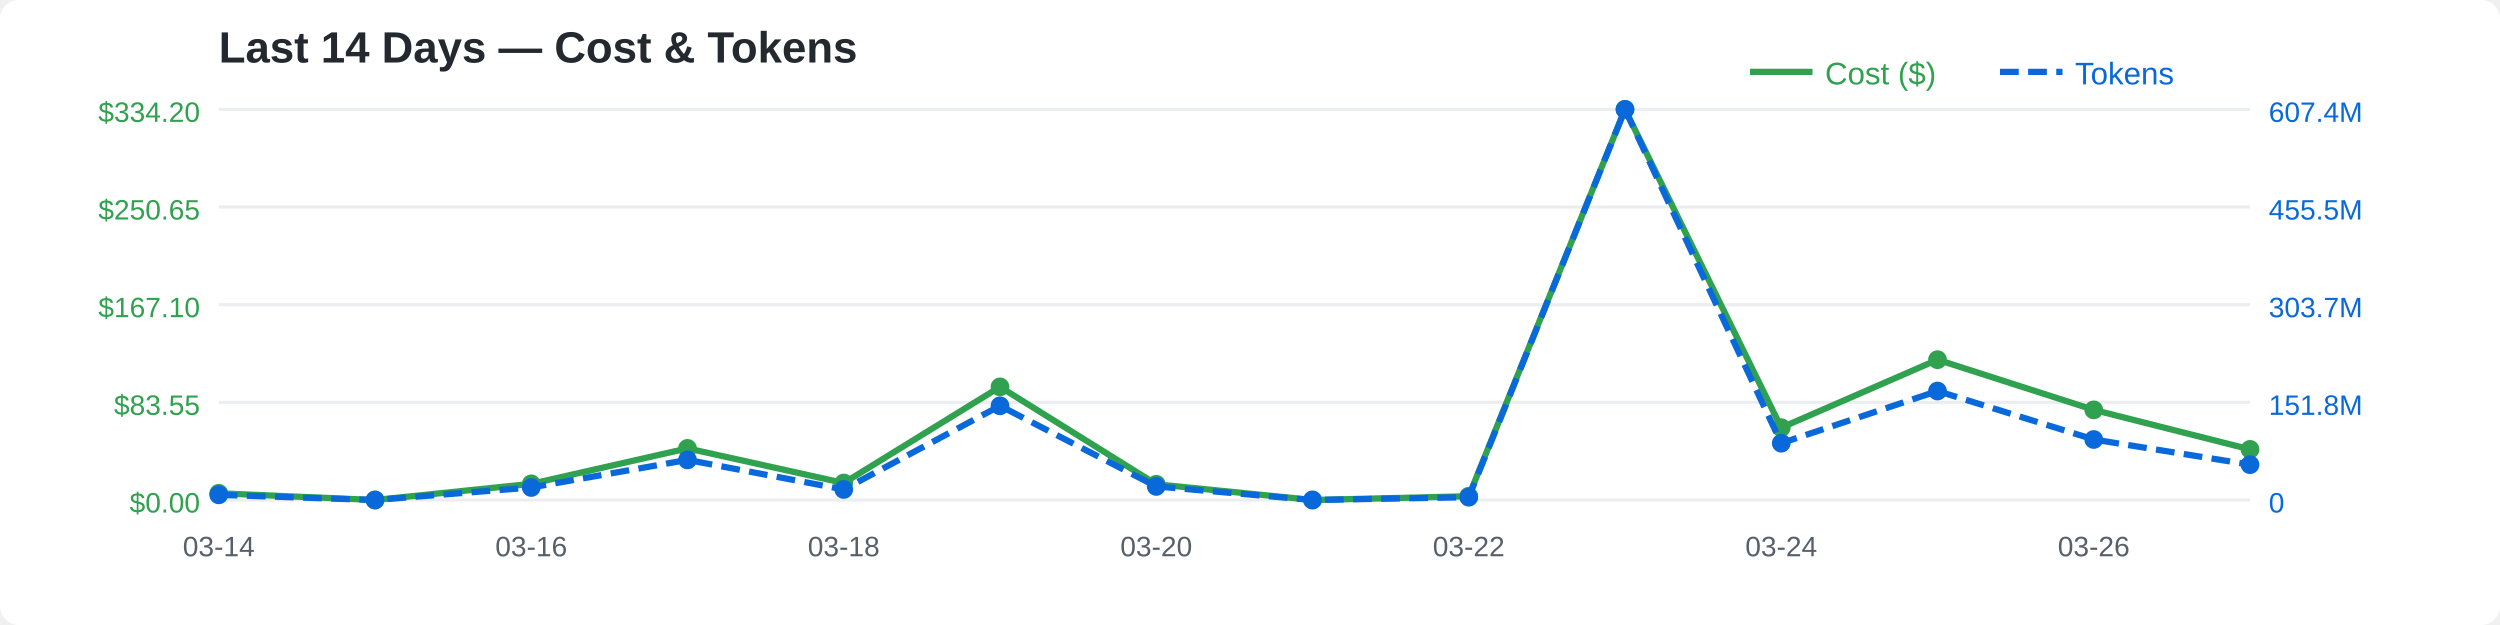
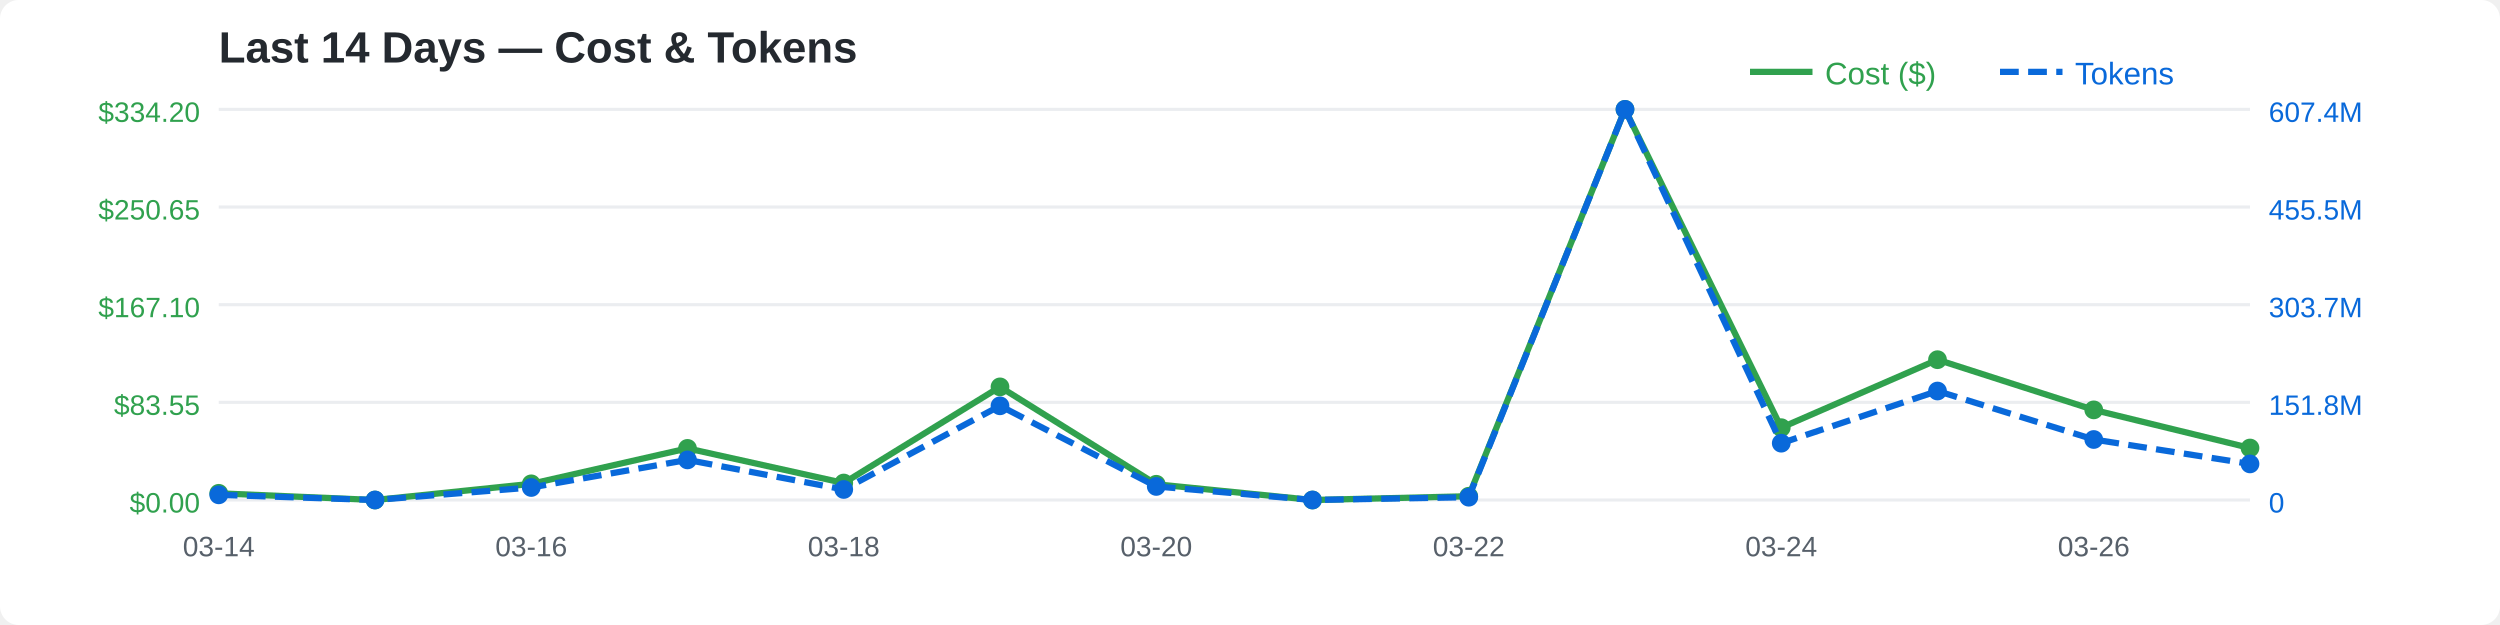
<svg xmlns="http://www.w3.org/2000/svg" width="800" height="200" viewBox="0 0 800 200">
  <rect width="800" height="200" fill="#ffffff" rx="6" />
  <text x="70" y="20" font-family="Arial, sans-serif" font-size="14" fill="#24292f" font-weight="bold">Last 14 Days — Cost &amp; Tokens</text>
  <line x1="70" y1="35.0" x2="720" y2="35.0" stroke="#ebedf0" stroke-width="1" />
  <line x1="70" y1="66.25" x2="720" y2="66.25" stroke="#ebedf0" stroke-width="1" />
  <line x1="70" y1="97.5" x2="720" y2="97.5" stroke="#ebedf0" stroke-width="1" />
  <line x1="70" y1="128.75" x2="720" y2="128.75" stroke="#ebedf0" stroke-width="1" />
  <line x1="70" y1="160.0" x2="720" y2="160.0" stroke="#ebedf0" stroke-width="1" />
  <text x="70.0" y="178" font-family="Arial, sans-serif" font-size="9" fill="#57606a" text-anchor="middle">03-14</text>
  <text x="170.0" y="178" font-family="Arial, sans-serif" font-size="9" fill="#57606a" text-anchor="middle">03-16</text>
  <text x="270.0" y="178" font-family="Arial, sans-serif" font-size="9" fill="#57606a" text-anchor="middle">03-18</text>
  <text x="370.0" y="178" font-family="Arial, sans-serif" font-size="9" fill="#57606a" text-anchor="middle">03-20</text>
  <text x="470.0" y="178" font-family="Arial, sans-serif" font-size="9" fill="#57606a" text-anchor="middle">03-22</text>
  <text x="570.0" y="178" font-family="Arial, sans-serif" font-size="9" fill="#57606a" text-anchor="middle">03-24</text>
  <text x="670.0" y="178" font-family="Arial, sans-serif" font-size="9" fill="#57606a" text-anchor="middle">03-26</text>
  <text x="64" y="39.0" font-family="Arial, sans-serif" font-size="9" fill="#30a14e" text-anchor="end">$334.20</text>
  <text x="64" y="70.25" font-family="Arial, sans-serif" font-size="9" fill="#30a14e" text-anchor="end">$250.65</text>
  <text x="64" y="101.5" font-family="Arial, sans-serif" font-size="9" fill="#30a14e" text-anchor="end">$167.10</text>
  <text x="64" y="132.75" font-family="Arial, sans-serif" font-size="9" fill="#30a14e" text-anchor="end">$83.55</text>
  <text x="64" y="164.0" font-family="Arial, sans-serif" font-size="9" fill="#30a14e" text-anchor="end">$0.00</text>
  <text x="726" y="39.0" font-family="Arial, sans-serif" font-size="9" fill="#0969da">607.4M</text>
  <text x="726" y="70.25" font-family="Arial, sans-serif" font-size="9" fill="#0969da">455.5M</text>
  <text x="726" y="101.5" font-family="Arial, sans-serif" font-size="9" fill="#0969da">303.7M</text>
  <text x="726" y="132.75" font-family="Arial, sans-serif" font-size="9" fill="#0969da">151.8M</text>
  <text x="726" y="164.0" font-family="Arial, sans-serif" font-size="9" fill="#0969da">0</text>
-   <polyline points="70.0,157.86 120.0,160.0 170.0,154.827 220.0,143.482 270.0,154.568 320.0,123.802 370.0,154.966 420.0,160.0 470.0,158.795 520.0,35.0 570.0,136.859 620.0,115.101 670.0,131.16 720.0,143.804" fill="none" stroke="#30a14e" stroke-width="2" />
+   <polyline points="70.0,157.86 120.0,160.0 170.0,154.827 220.0,143.482 270.0,154.568 320.0,123.802 370.0,154.966 420.0,160.0 470.0,158.795 520.0,35.0 570.0,136.859 620.0,115.101 670.0,131.16 720.0,143.365" fill="none" stroke="#30a14e" stroke-width="2" />
  <circle cx="70.0" cy="157.86" r="3" fill="#30a14e">
    </circle>
  <circle cx="120.0" cy="160.0" r="3" fill="#30a14e">
    </circle>
  <circle cx="170.0" cy="154.827" r="3" fill="#30a14e">
    </circle>
  <circle cx="220.0" cy="143.482" r="3" fill="#30a14e">
    </circle>
  <circle cx="270.0" cy="154.568" r="3" fill="#30a14e">
    </circle>
  <circle cx="320.0" cy="123.802" r="3" fill="#30a14e">
    </circle>
  <circle cx="370.0" cy="154.966" r="3" fill="#30a14e">
    </circle>
  <circle cx="420.0" cy="160.0" r="3" fill="#30a14e">
    </circle>
  <circle cx="470.0" cy="158.795" r="3" fill="#30a14e">
    </circle>
  <circle cx="520.0" cy="35.0" r="3" fill="#30a14e">
    </circle>
  <circle cx="570.0" cy="136.859" r="3" fill="#30a14e">
    </circle>
  <circle cx="620.0" cy="115.101" r="3" fill="#30a14e">
    </circle>
  <circle cx="670.0" cy="131.16" r="3" fill="#30a14e">
    </circle>
-   <circle cx="720.0" cy="143.804" r="3" fill="#30a14e">
+   <circle cx="720.0" cy="143.365" r="3" fill="#30a14e">
    </circle>
-   <polyline points="70.0,158.348 120.0,160.0 170.0,155.999 220.0,147.169 270.0,156.63 320.0,129.859 370.0,155.662 420.0,160.0 470.0,159.105 520.0,35.0 570.0,141.82 620.0,125.128 670.0,140.638 720.0,148.692" fill="none" stroke="#0969da" stroke-width="2" stroke-dasharray="6,3" />
+   <polyline points="70.0,158.348 120.0,160.0 170.0,155.999 220.0,147.169 270.0,156.63 320.0,129.859 370.0,155.662 420.0,160.0 470.0,159.105 520.0,35.0 570.0,141.82 620.0,125.128 670.0,140.638 720.0,148.453" fill="none" stroke="#0969da" stroke-width="2" stroke-dasharray="6,3" />
  <circle cx="70.0" cy="158.348" r="3" fill="#0969da">
    </circle>
  <circle cx="120.0" cy="160.0" r="3" fill="#0969da">
    </circle>
  <circle cx="170.0" cy="155.999" r="3" fill="#0969da">
    </circle>
  <circle cx="220.0" cy="147.169" r="3" fill="#0969da">
    </circle>
  <circle cx="270.0" cy="156.63" r="3" fill="#0969da">
    </circle>
  <circle cx="320.0" cy="129.859" r="3" fill="#0969da">
    </circle>
  <circle cx="370.0" cy="155.662" r="3" fill="#0969da">
    </circle>
  <circle cx="420.0" cy="160.0" r="3" fill="#0969da">
    </circle>
  <circle cx="470.0" cy="159.105" r="3" fill="#0969da">
    </circle>
  <circle cx="520.0" cy="35.0" r="3" fill="#0969da">
    </circle>
  <circle cx="570.0" cy="141.82" r="3" fill="#0969da">
    </circle>
  <circle cx="620.0" cy="125.128" r="3" fill="#0969da">
    </circle>
  <circle cx="670.0" cy="140.638" r="3" fill="#0969da">
    </circle>
-   <circle cx="720.0" cy="148.692" r="3" fill="#0969da">
+   <circle cx="720.0" cy="148.453" r="3" fill="#0969da">
    </circle>
  <line x1="560" y1="23" x2="580" y2="23" stroke="#30a14e" stroke-width="2" />
  <text x="584" y="27" font-family="Arial, sans-serif" font-size="10" fill="#30a14e">Cost ($)</text>
  <line x1="640" y1="23" x2="660" y2="23" stroke="#0969da" stroke-width="2" stroke-dasharray="6,3" />
  <text x="664" y="27" font-family="Arial, sans-serif" font-size="10" fill="#0969da">Tokens</text>
</svg>
